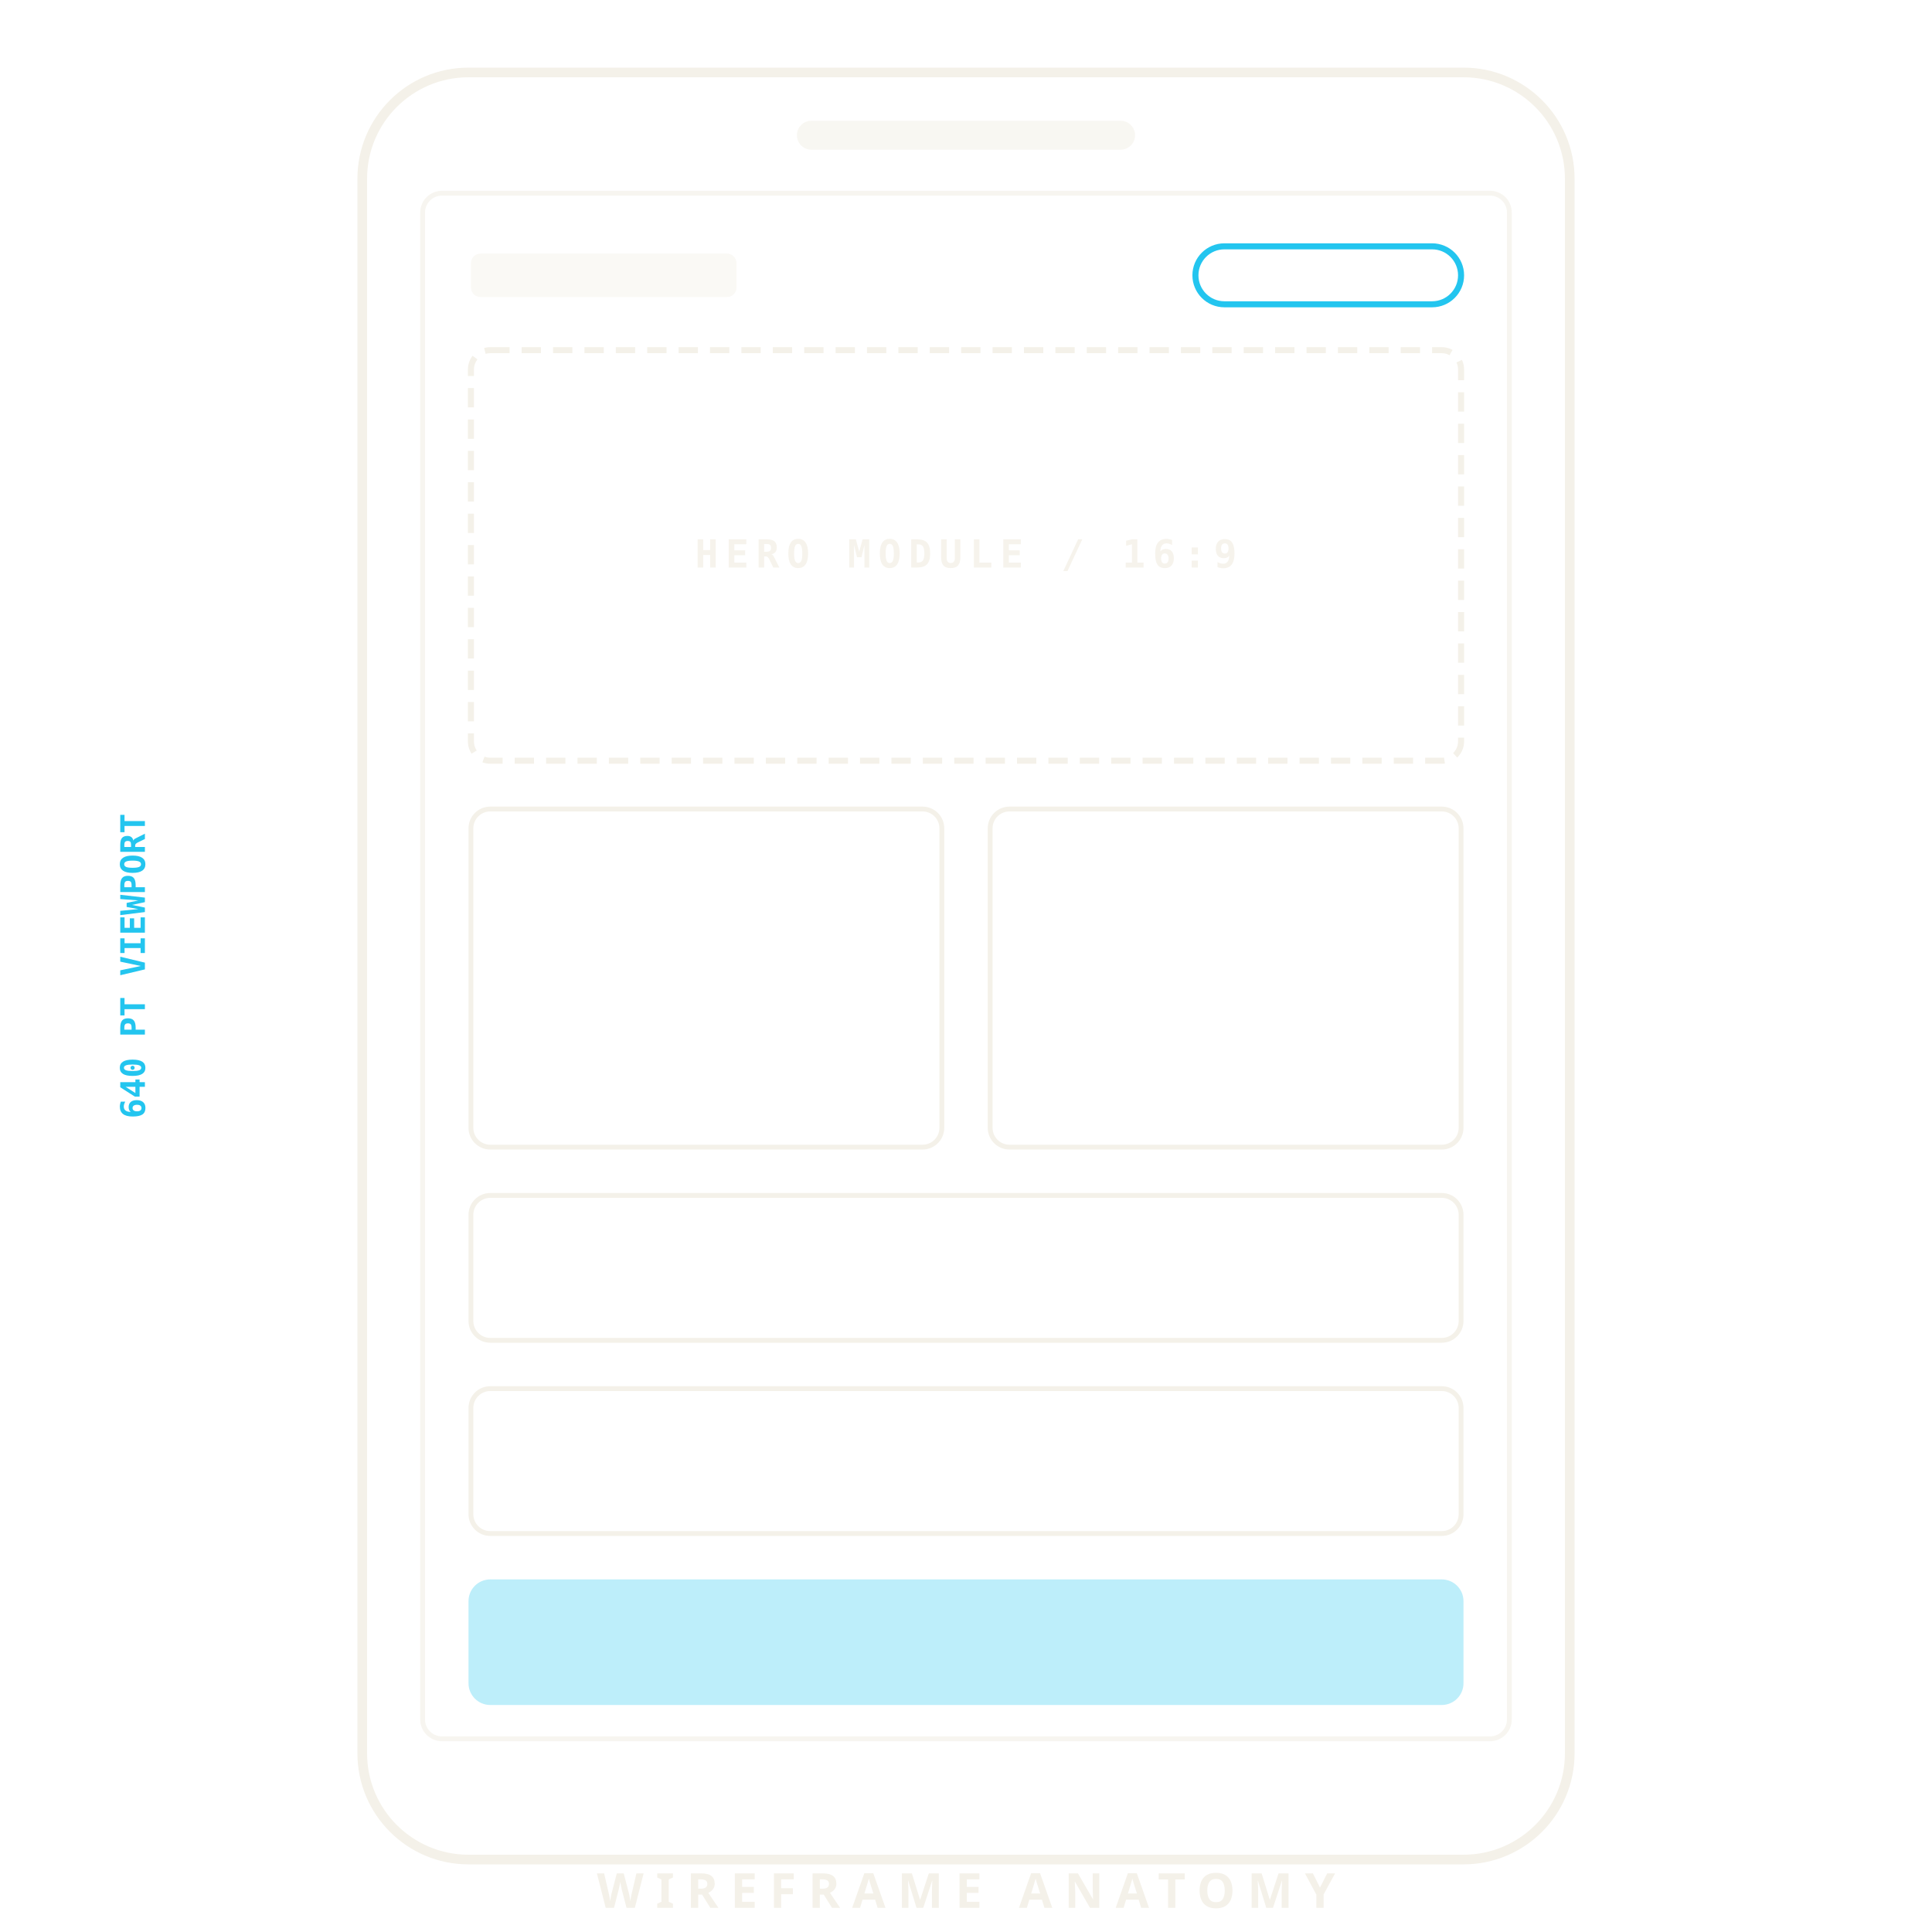
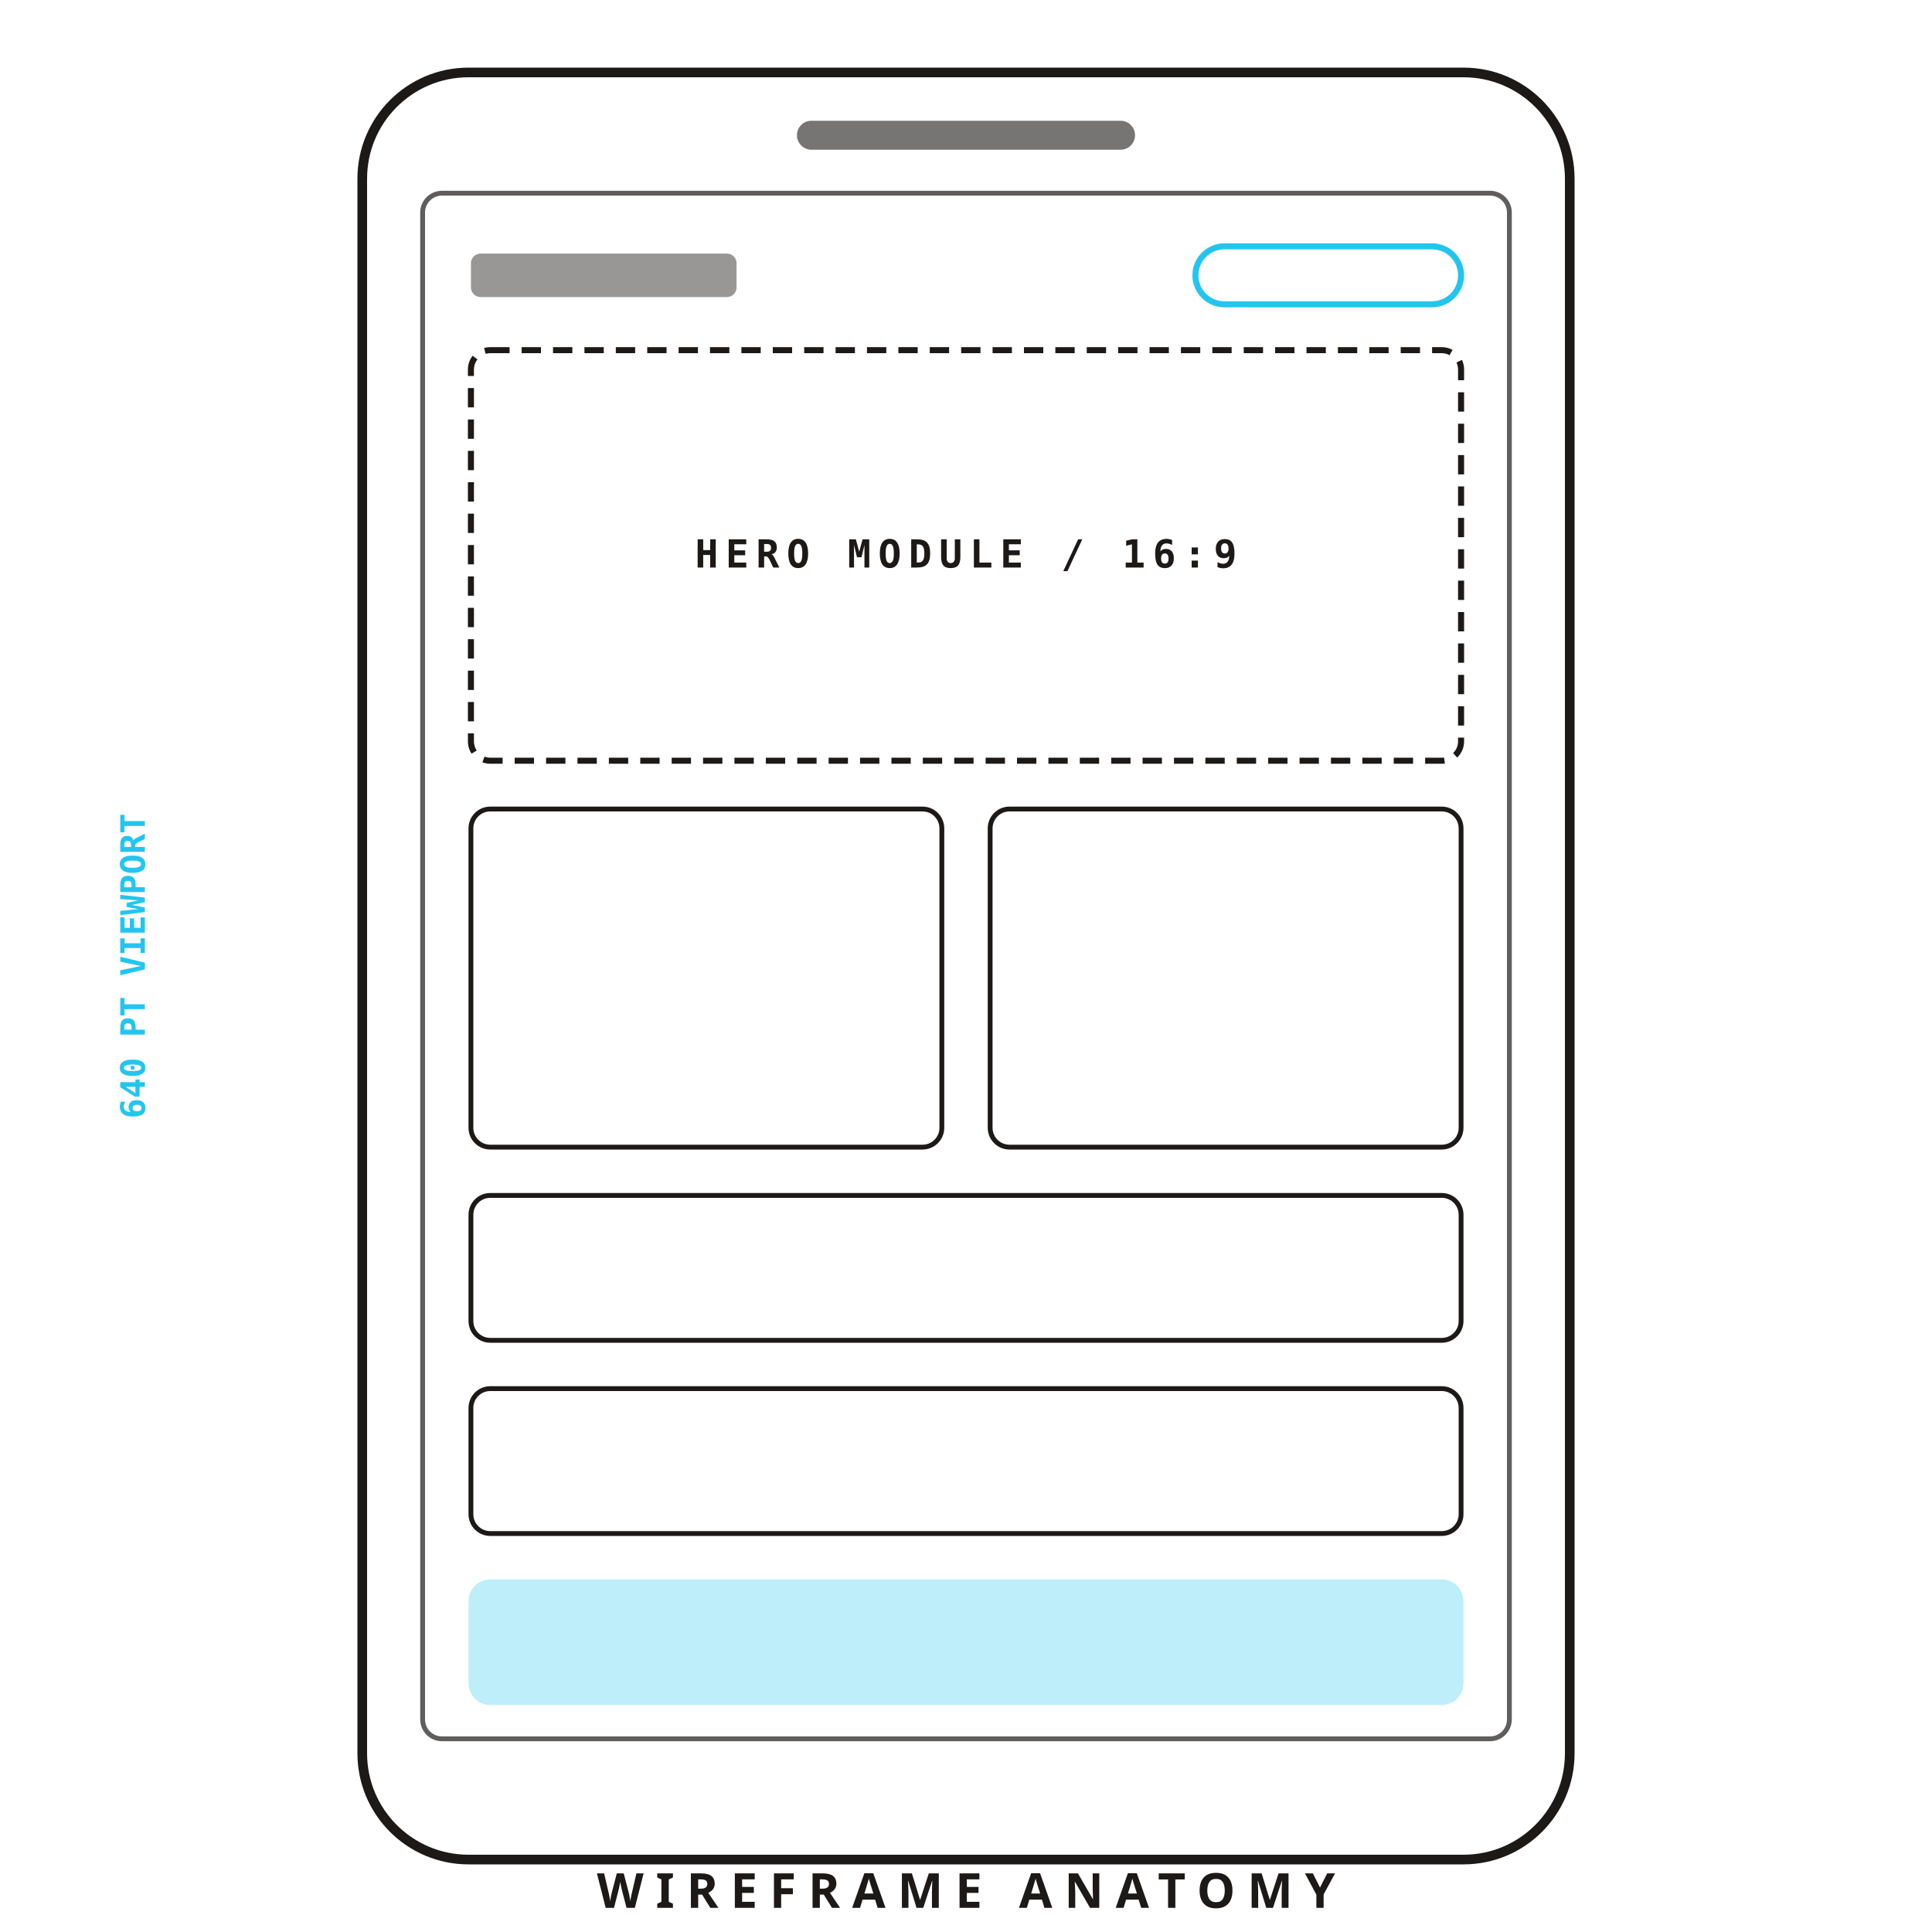
<svg xmlns="http://www.w3.org/2000/svg" viewBox="0 0 800 800" fill="none">
-   <rect x="150" y="30" width="500" height="740" rx="44" stroke="#F4F1E9" stroke-width="4" />
-   <rect x="175" y="80" width="450" height="640" rx="8" stroke="#F4F1E9" stroke-width="2" opacity="0.7" />
-   <rect x="330" y="50" width="140" height="12" rx="6" fill="#F4F1E9" opacity="0.6" />
-   <rect x="195" y="105" width="110" height="18" rx="4" fill="#F4F1E9" opacity="0.45" />
+   <rect x="150" y="30" width="500" height="740" rx="44" stroke="#1C1917" stroke-width="4" />
+   <rect x="175" y="80" width="450" height="640" rx="8" stroke="#1C1917" stroke-width="2" opacity="0.7" />
+   <rect x="330" y="50" width="140" height="12" rx="6" fill="#1C1917" opacity="0.6" />
+   <rect x="195" y="105" width="110" height="18" rx="4" fill="#1C1917" opacity="0.45" />
  <rect x="495" y="102" width="110" height="24" rx="12" stroke="#23C5EF" stroke-width="2.5" />
-   <rect x="195" y="145" width="410" height="170" rx="8" stroke="#F4F1E9" stroke-width="2.5" stroke-dasharray="8 5" fill="none" />
-   <text x="400" y="235" text-anchor="middle" font-family="ui-monospace,monospace" font-size="16" font-weight="800" fill="rgba(244, 241, 233, 0.85)" letter-spacing="3">HERO MODULE / 16:9</text>
-   <rect x="195" y="335" width="195" height="140" rx="8" stroke="#F4F1E9" stroke-width="2" fill="none" />
-   <rect x="410" y="335" width="195" height="140" rx="8" stroke="#F4F1E9" stroke-width="2" fill="none" />
-   <rect x="195" y="495" width="410" height="60" rx="8" stroke="#F4F1E9" stroke-width="2" fill="none" />
-   <rect x="195" y="575" width="410" height="60" rx="8" stroke="#F4F1E9" stroke-width="2" fill="none" />
+   <rect x="195" y="145" width="410" height="170" rx="8" stroke="#1C1917" stroke-width="2.5" stroke-dasharray="8 5" fill="none" />
+   <text x="400" y="235" text-anchor="middle" font-family="ui-monospace,monospace" font-size="16" font-weight="800" fill="#1C1917" letter-spacing="3">HERO MODULE / 16:9</text>
+   <rect x="195" y="335" width="195" height="140" rx="8" stroke="#1C1917" stroke-width="2" fill="none" />
+   <rect x="410" y="335" width="195" height="140" rx="8" stroke="#1C1917" stroke-width="2" fill="none" />
+   <rect x="195" y="495" width="410" height="60" rx="8" stroke="#1C1917" stroke-width="2" fill="none" />
+   <rect x="195" y="575" width="410" height="60" rx="8" stroke="#1C1917" stroke-width="2" fill="none" />
  <rect x="195" y="655" width="410" height="50" rx="8" fill="#23C5EF" stroke="#23C5EF" stroke-width="2" opacity="0.3" />
  <text x="60" y="400" text-anchor="middle" transform="rotate(-90 60 400)" font-family="ui-monospace,monospace" font-size="14" font-weight="800" fill="#23C5EF">640 PT VIEWPORT</text>
-   <text x="400" y="790" text-anchor="middle" font-family="system-ui,sans-serif" font-size="20" font-weight="800" fill="#F4F1E9" letter-spacing="5">WIREFRAME ANATOMY</text>
+   <text x="400" y="790" text-anchor="middle" font-family="system-ui,sans-serif" font-size="20" font-weight="800" fill="#1C1917" letter-spacing="5">WIREFRAME ANATOMY</text>
</svg>
